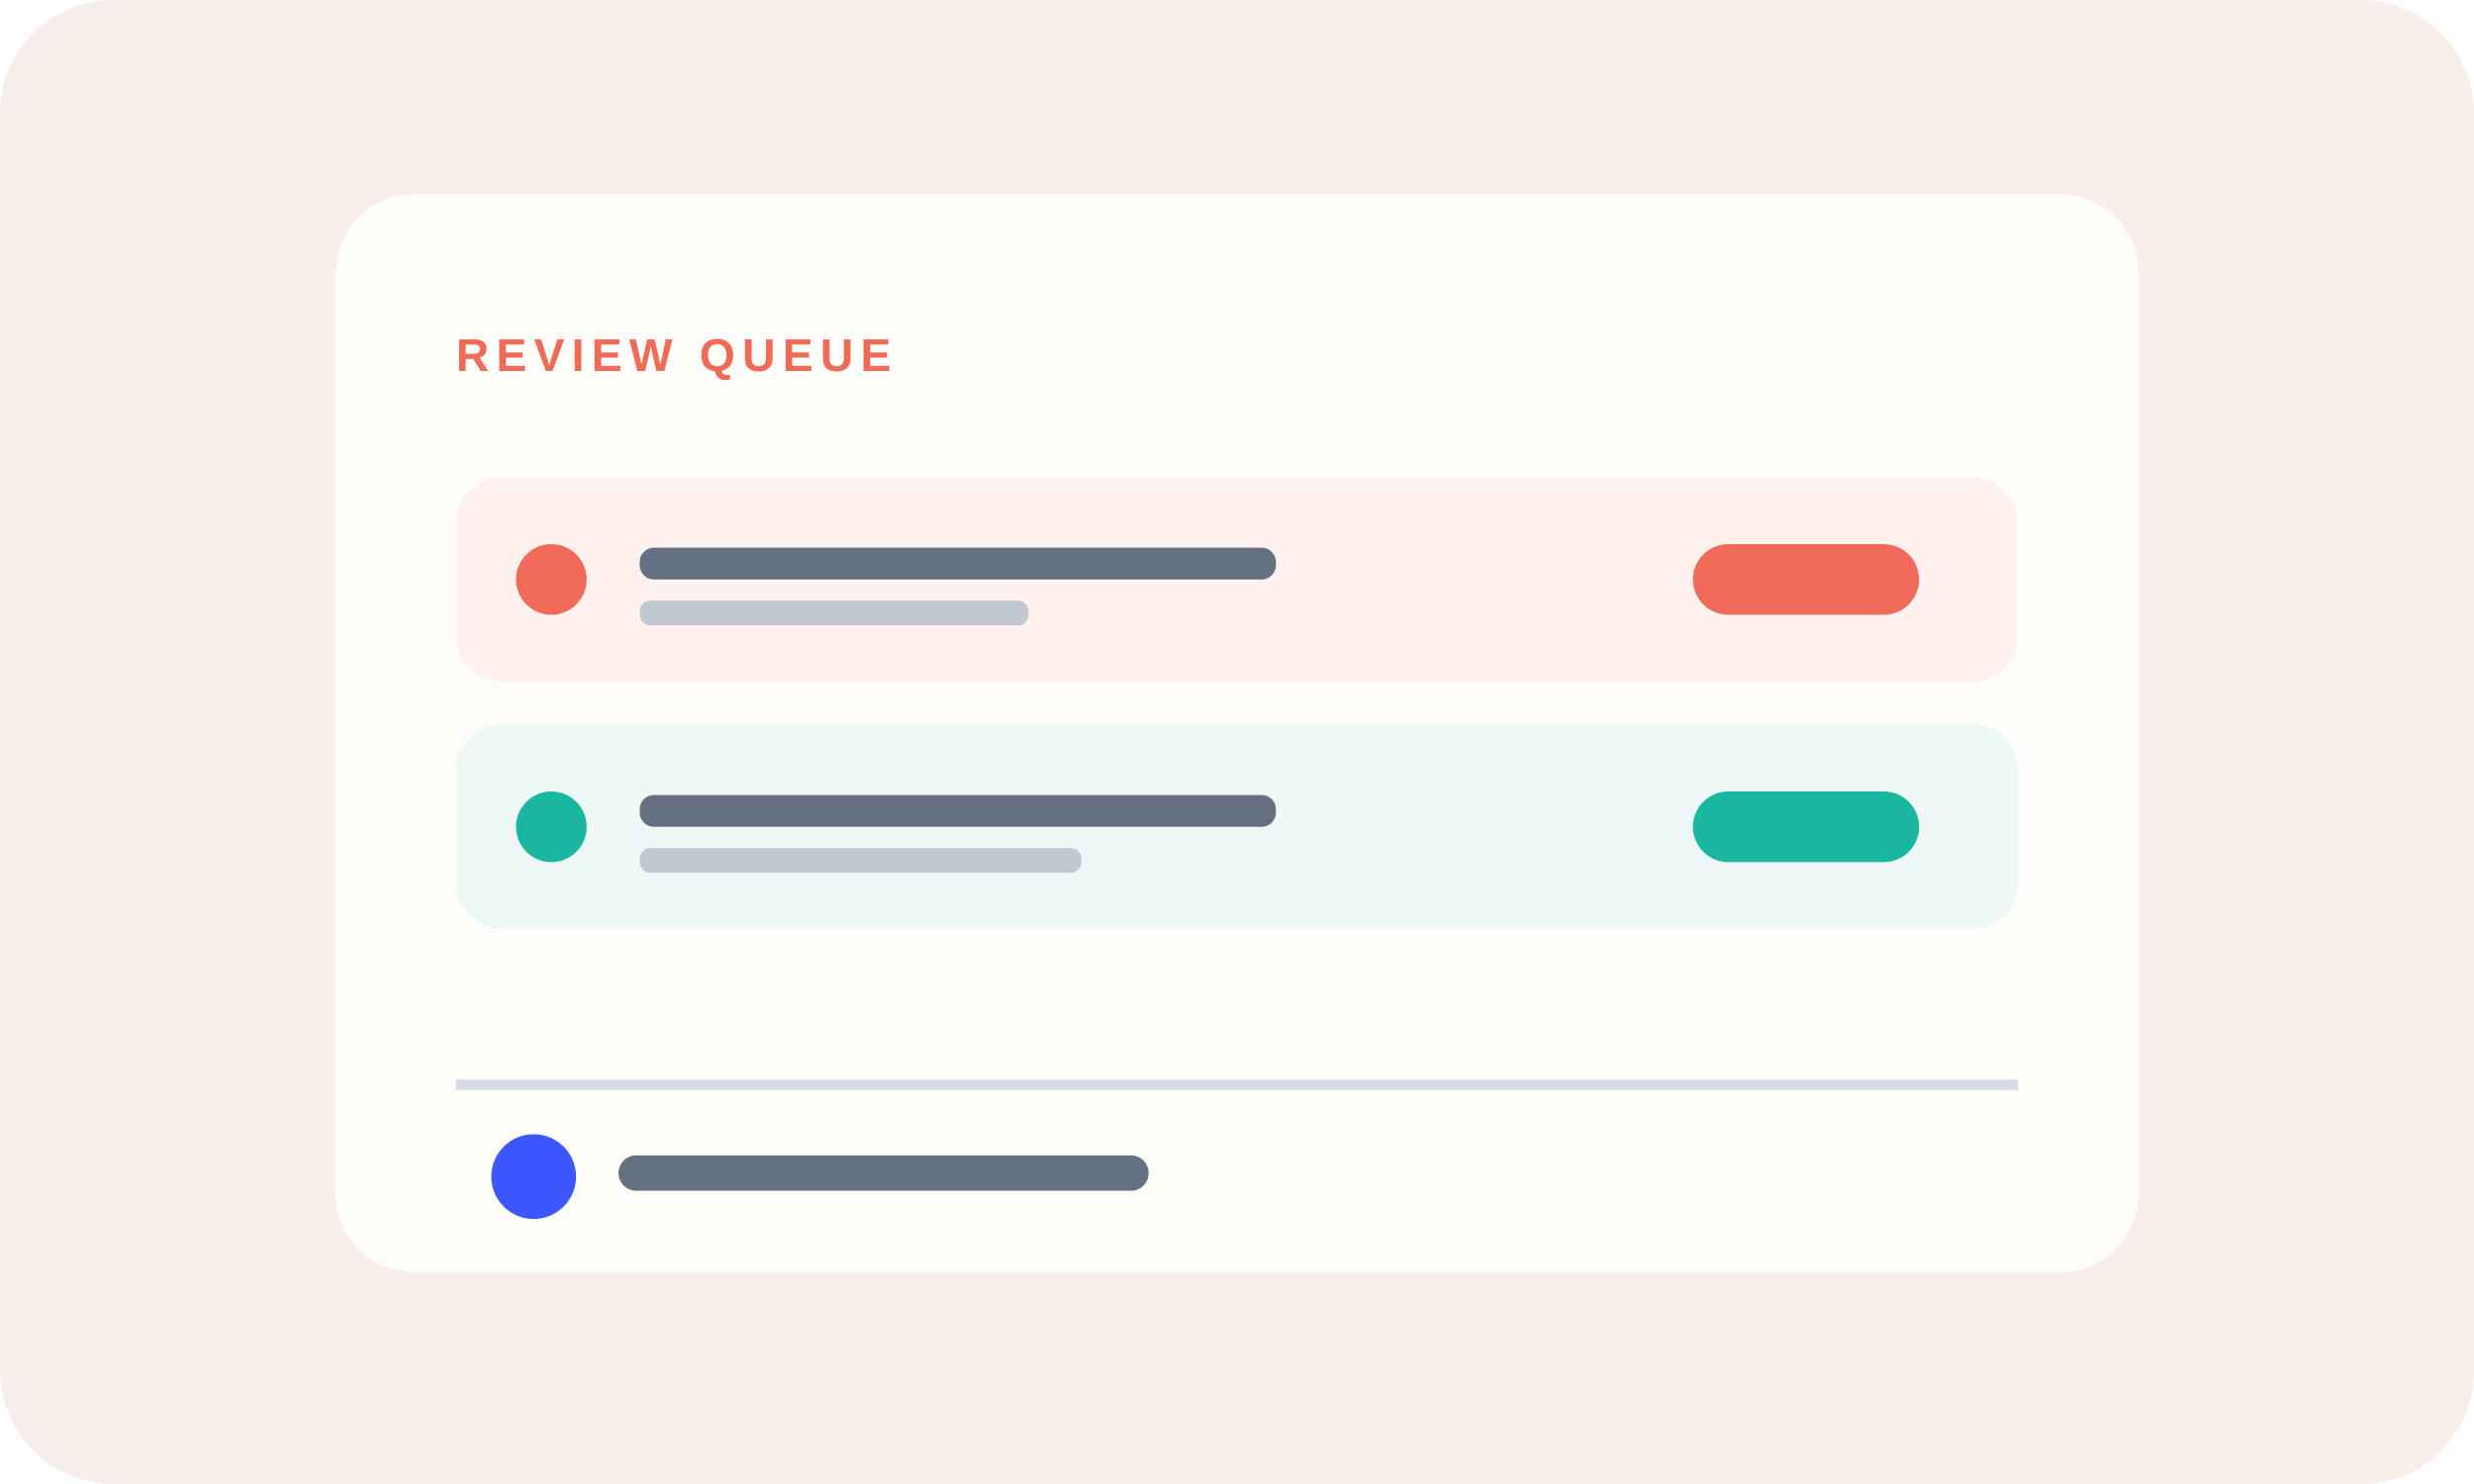
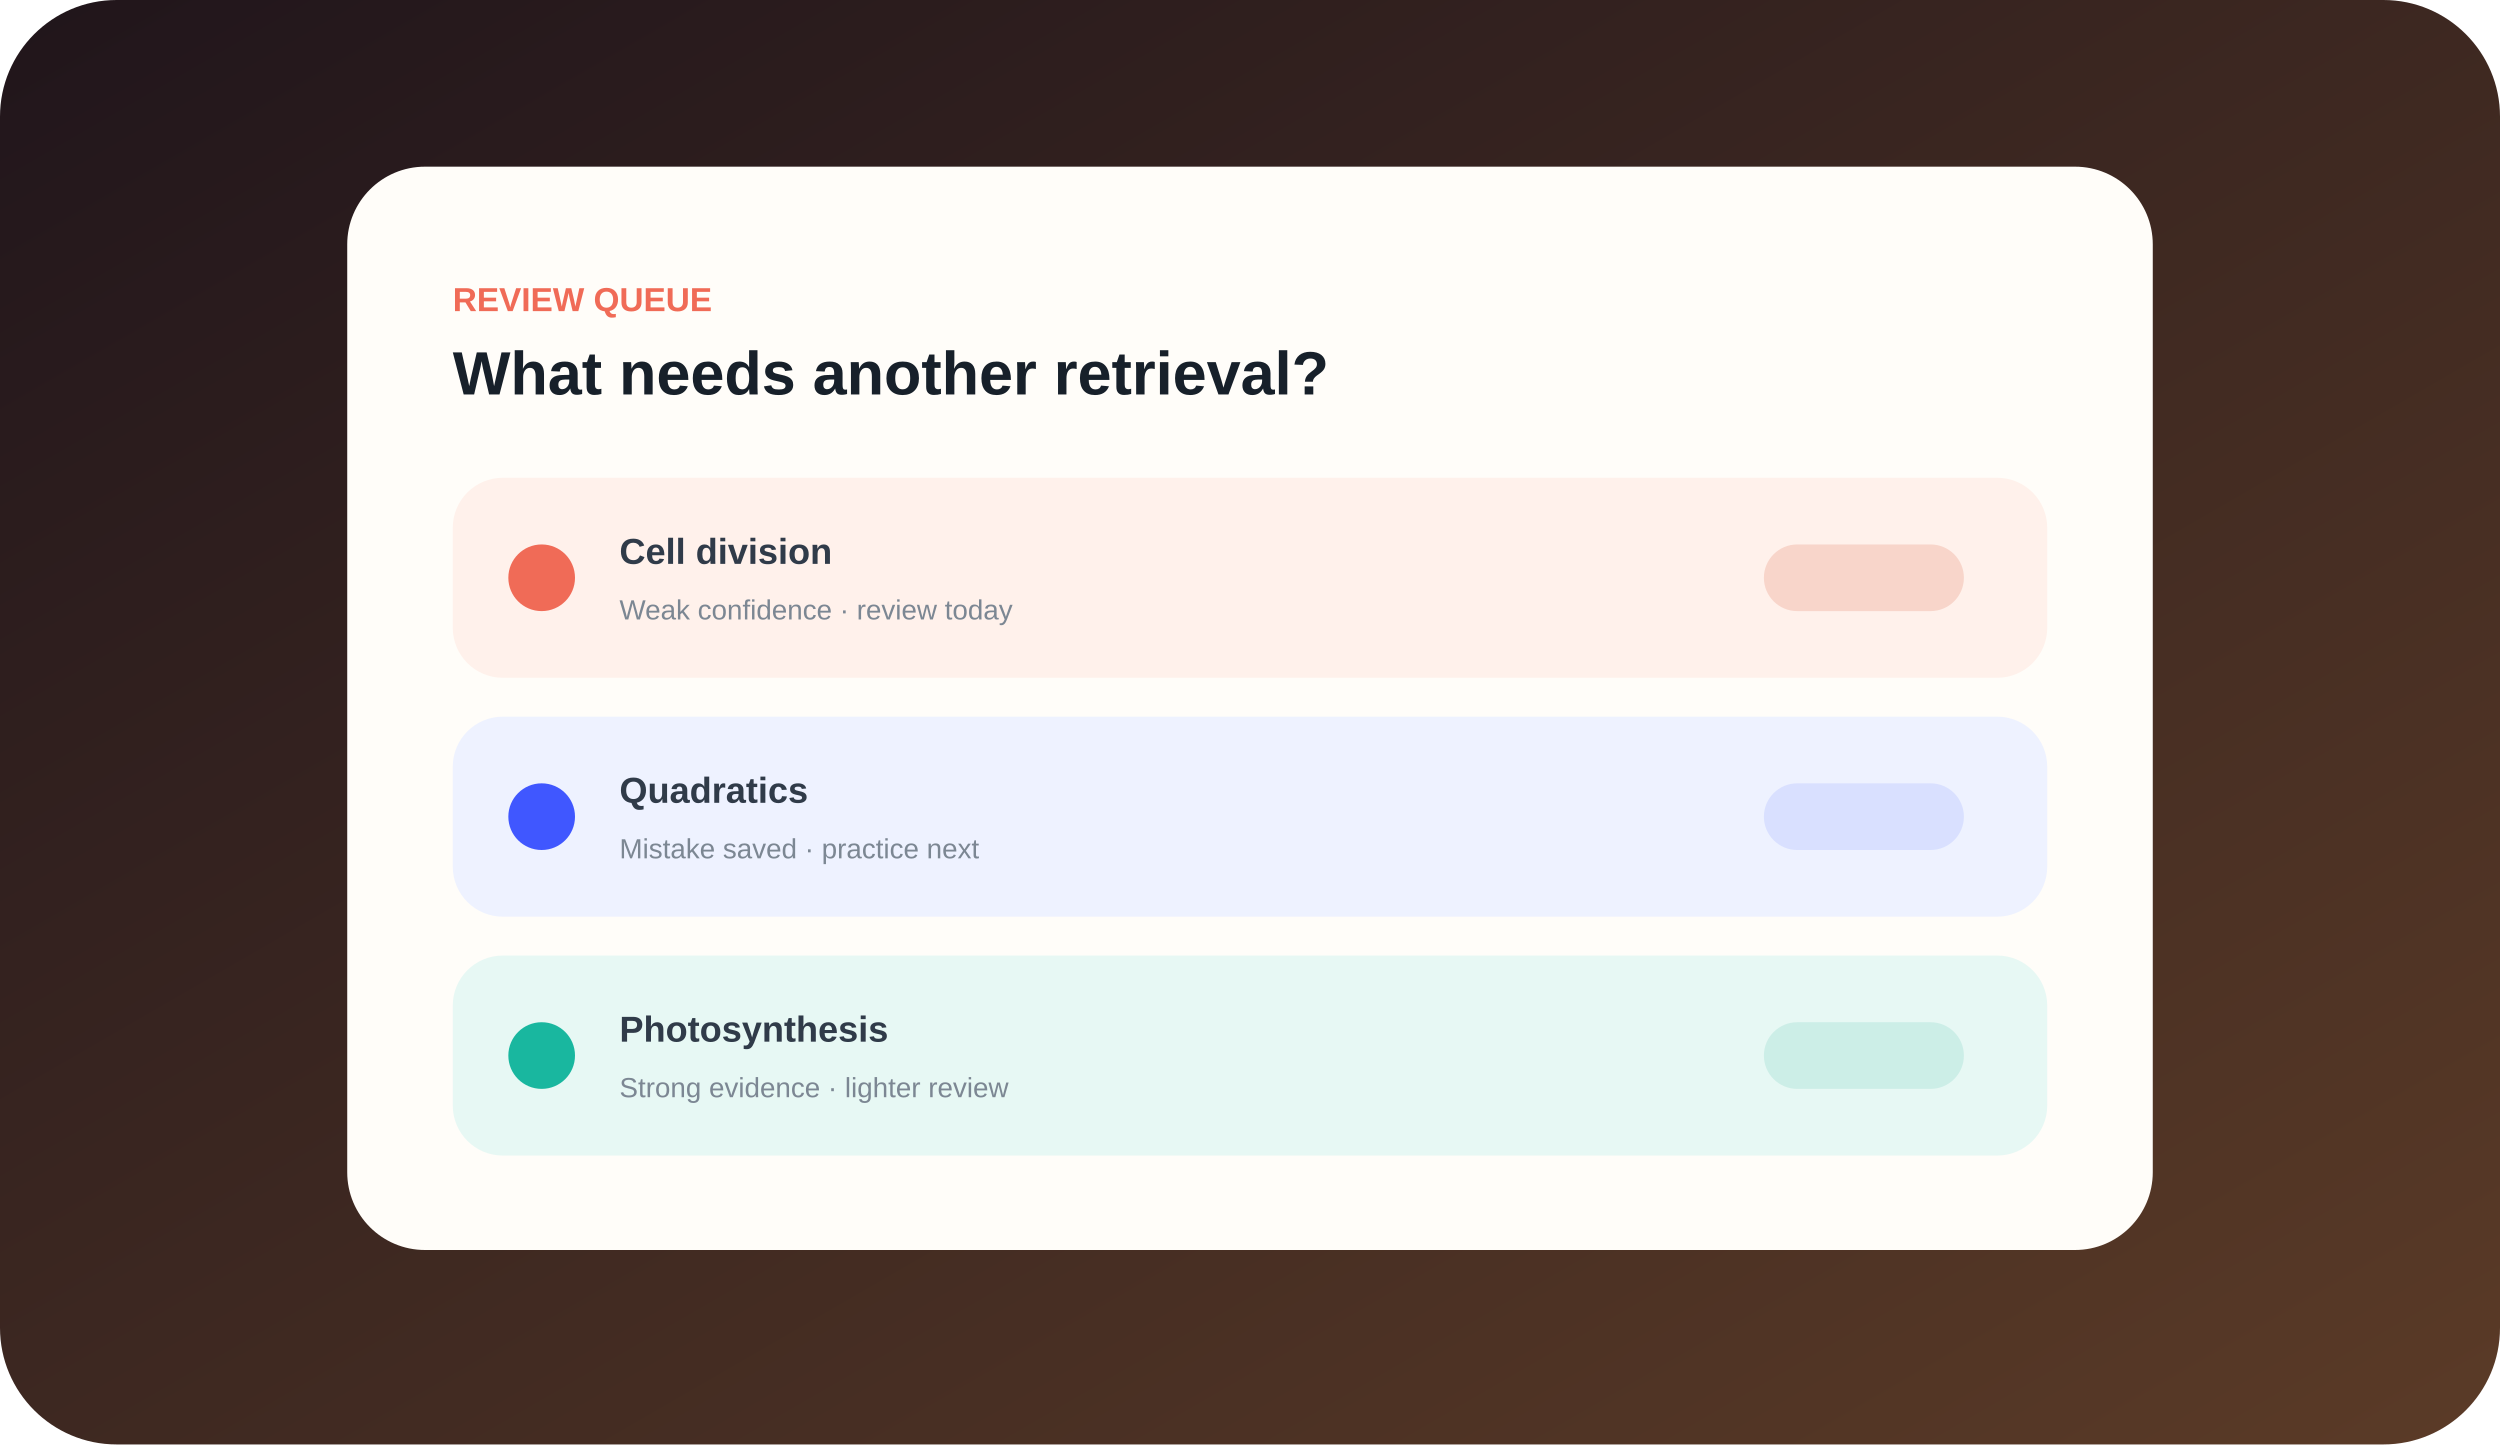
- <svg xmlns="http://www.w3.org/2000/svg" viewBox="0 0 700 420">
-   <rect width="700" height="420" rx="32" fill="#f7eee9" />
-   <g transform="translate(95 55)">
-     <rect width="510" height="305" rx="22" fill="#fffdf9" />
-     <text x="34" y="50" font-family="Arial" font-size="13" font-weight="800" fill="#f06b57" letter-spacing="2">REVIEW QUEUE</text>
-     <g transform="translate(34 80)">
-       <rect width="442" height="58" rx="13" fill="#fff1ee" />
-       <circle cx="27" cy="29" r="10" fill="#f06b57" />
-       <rect x="52" y="20" width="180" height="9" rx="4" fill="#657080" />
-       <rect x="52" y="35" width="110" height="7" rx="3" fill="#c2c8d1" />
-       <rect x="350" y="19" width="64" height="20" rx="10" fill="#f06b57" />
+ <svg xmlns="http://www.w3.org/2000/svg" viewBox="0 0 900 520">
+   <defs>
+     <linearGradient id="b" x1="0" y1="0" x2="1" y2="1">
+       <stop stop-color="#20151b" />
+       <stop offset="1" stop-color="#5b3b27" />
+     </linearGradient>
+   </defs>
+   <rect width="900" height="520" rx="42" fill="url(#b)" />
+   <g transform="translate(125 60)">
+     <rect width="650" height="390" rx="28" fill="#fffdf9" />
+     <text x="38" y="52" font-family="Arial" font-size="12" font-weight="800" fill="#f06b57">REVIEW QUEUE</text>
+     <text x="38" y="82" font-family="Arial" font-size="22" font-weight="800" fill="#17202a">What needs another retrieval?</text>
+     <g transform="translate(38 112)">
+       <rect width="574" height="72" rx="18" fill="#fff1eb" />
+       <circle cx="32" cy="36" r="12" fill="#f06b57" />
+       <text x="60" y="31" font-family="Arial" font-size="13" font-weight="800" fill="#303b49">Cell division</text>
+       <text x="60" y="51" font-family="Arial" font-size="10" fill="#7c8793">Weak confidence · review today</text>
+       <rect x="472" y="24" width="72" height="24" rx="12" fill="#f8d5ca" />
    </g>
-     <g transform="translate(34 150)">
-       <rect width="442" height="58" rx="13" fill="#eef8f6" />
-       <circle cx="27" cy="29" r="10" fill="#19b79f" />
-       <rect x="52" y="20" width="180" height="9" rx="4" fill="#657080" />
-       <rect x="52" y="35" width="125" height="7" rx="3" fill="#c2c8d1" />
-       <rect x="350" y="19" width="64" height="20" rx="10" fill="#19b79f" />
+     <g transform="translate(38 198)">
+       <rect width="574" height="72" rx="18" fill="#eef2ff" />
+       <circle cx="32" cy="36" r="12" fill="#4057ff" />
+       <text x="60" y="31" font-family="Arial" font-size="13" font-weight="800" fill="#303b49">Quadratics</text>
+       <text x="60" y="51" font-family="Arial" font-size="10" fill="#7c8793">Mistake saved · practice next</text>
+       <rect x="472" y="24" width="72" height="24" rx="12" fill="#d9e0ff" />
    </g>
-     <path d="M34 252h442" stroke="#d7dce3" stroke-width="3" />
-     <circle cx="56" cy="278" r="12" fill="#3d57ff" />
-     <rect x="80" y="272" width="150" height="10" rx="5" fill="#657080" />
+     <g transform="translate(38 284)">
+       <rect width="574" height="72" rx="18" fill="#e7f8f4" />
+       <circle cx="32" cy="36" r="12" fill="#19b79f" />
+       <text x="60" y="31" font-family="Arial" font-size="13" font-weight="800" fill="#303b49">Photosynthesis</text>
+       <text x="60" y="51" font-family="Arial" font-size="10" fill="#7c8793">Strong evidence · lighter review</text>
+       <rect x="472" y="24" width="72" height="24" rx="12" fill="#cceee7" />
+     </g>
  </g>
</svg>
